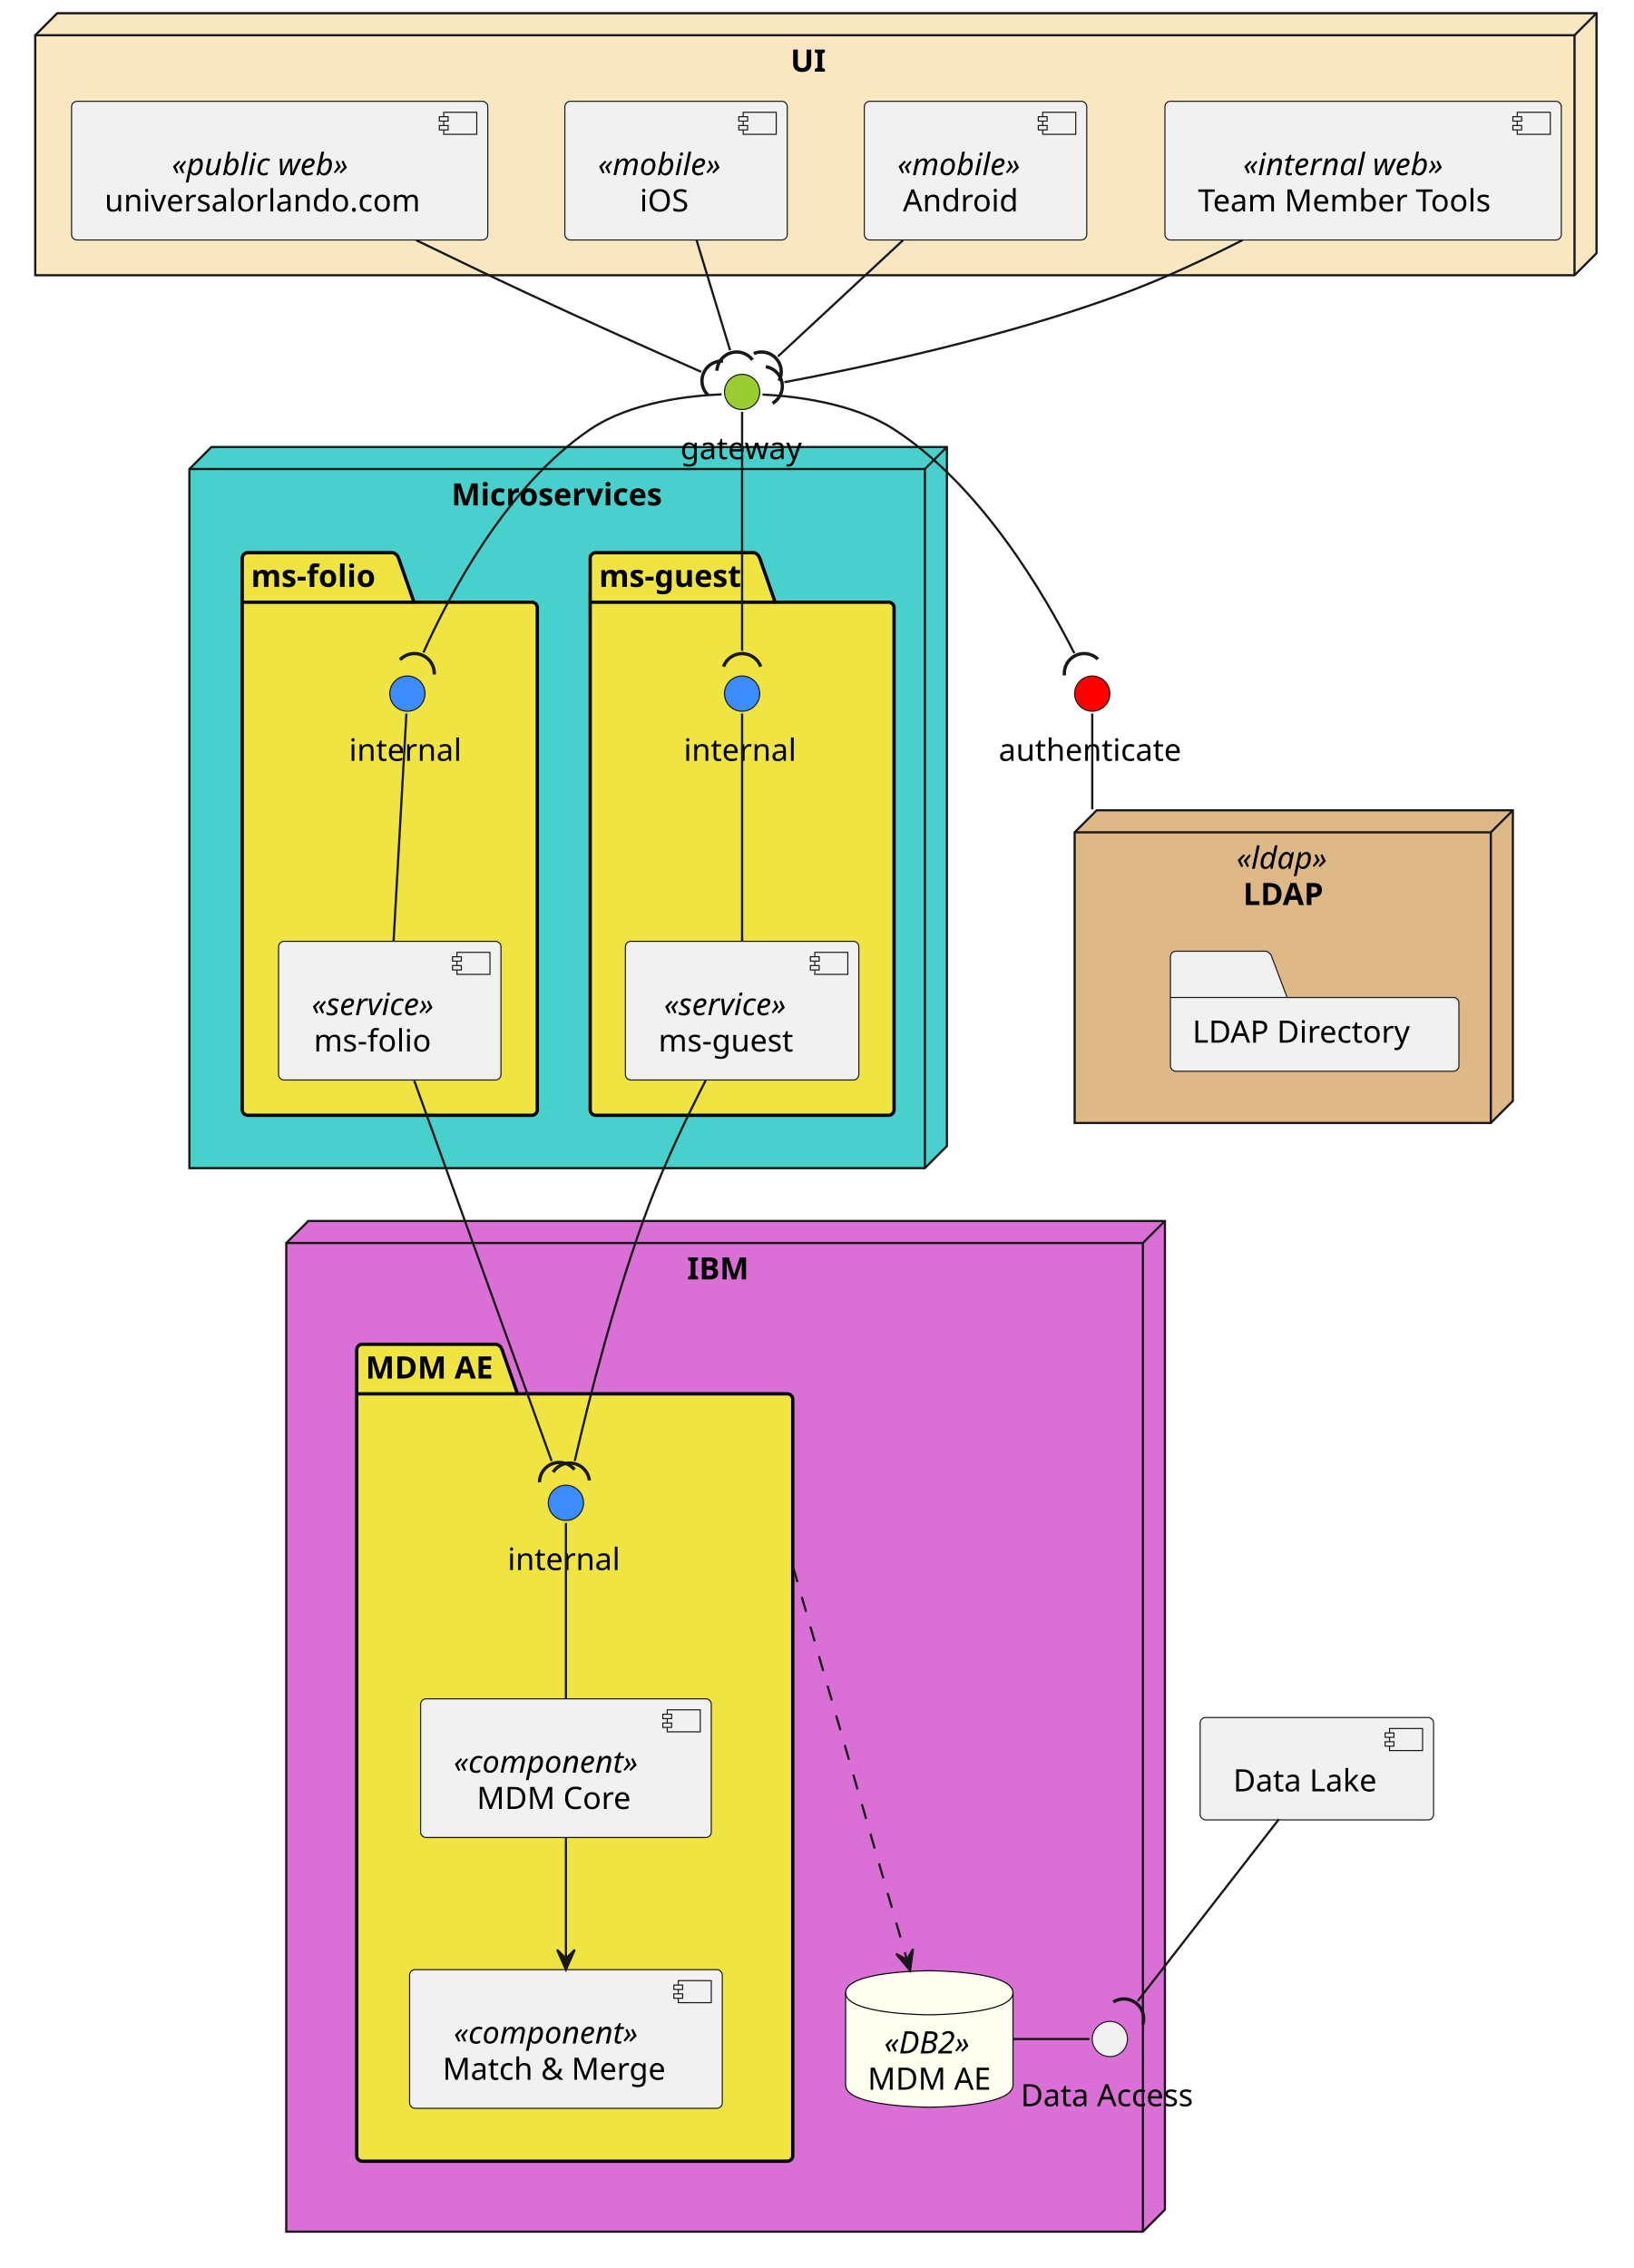
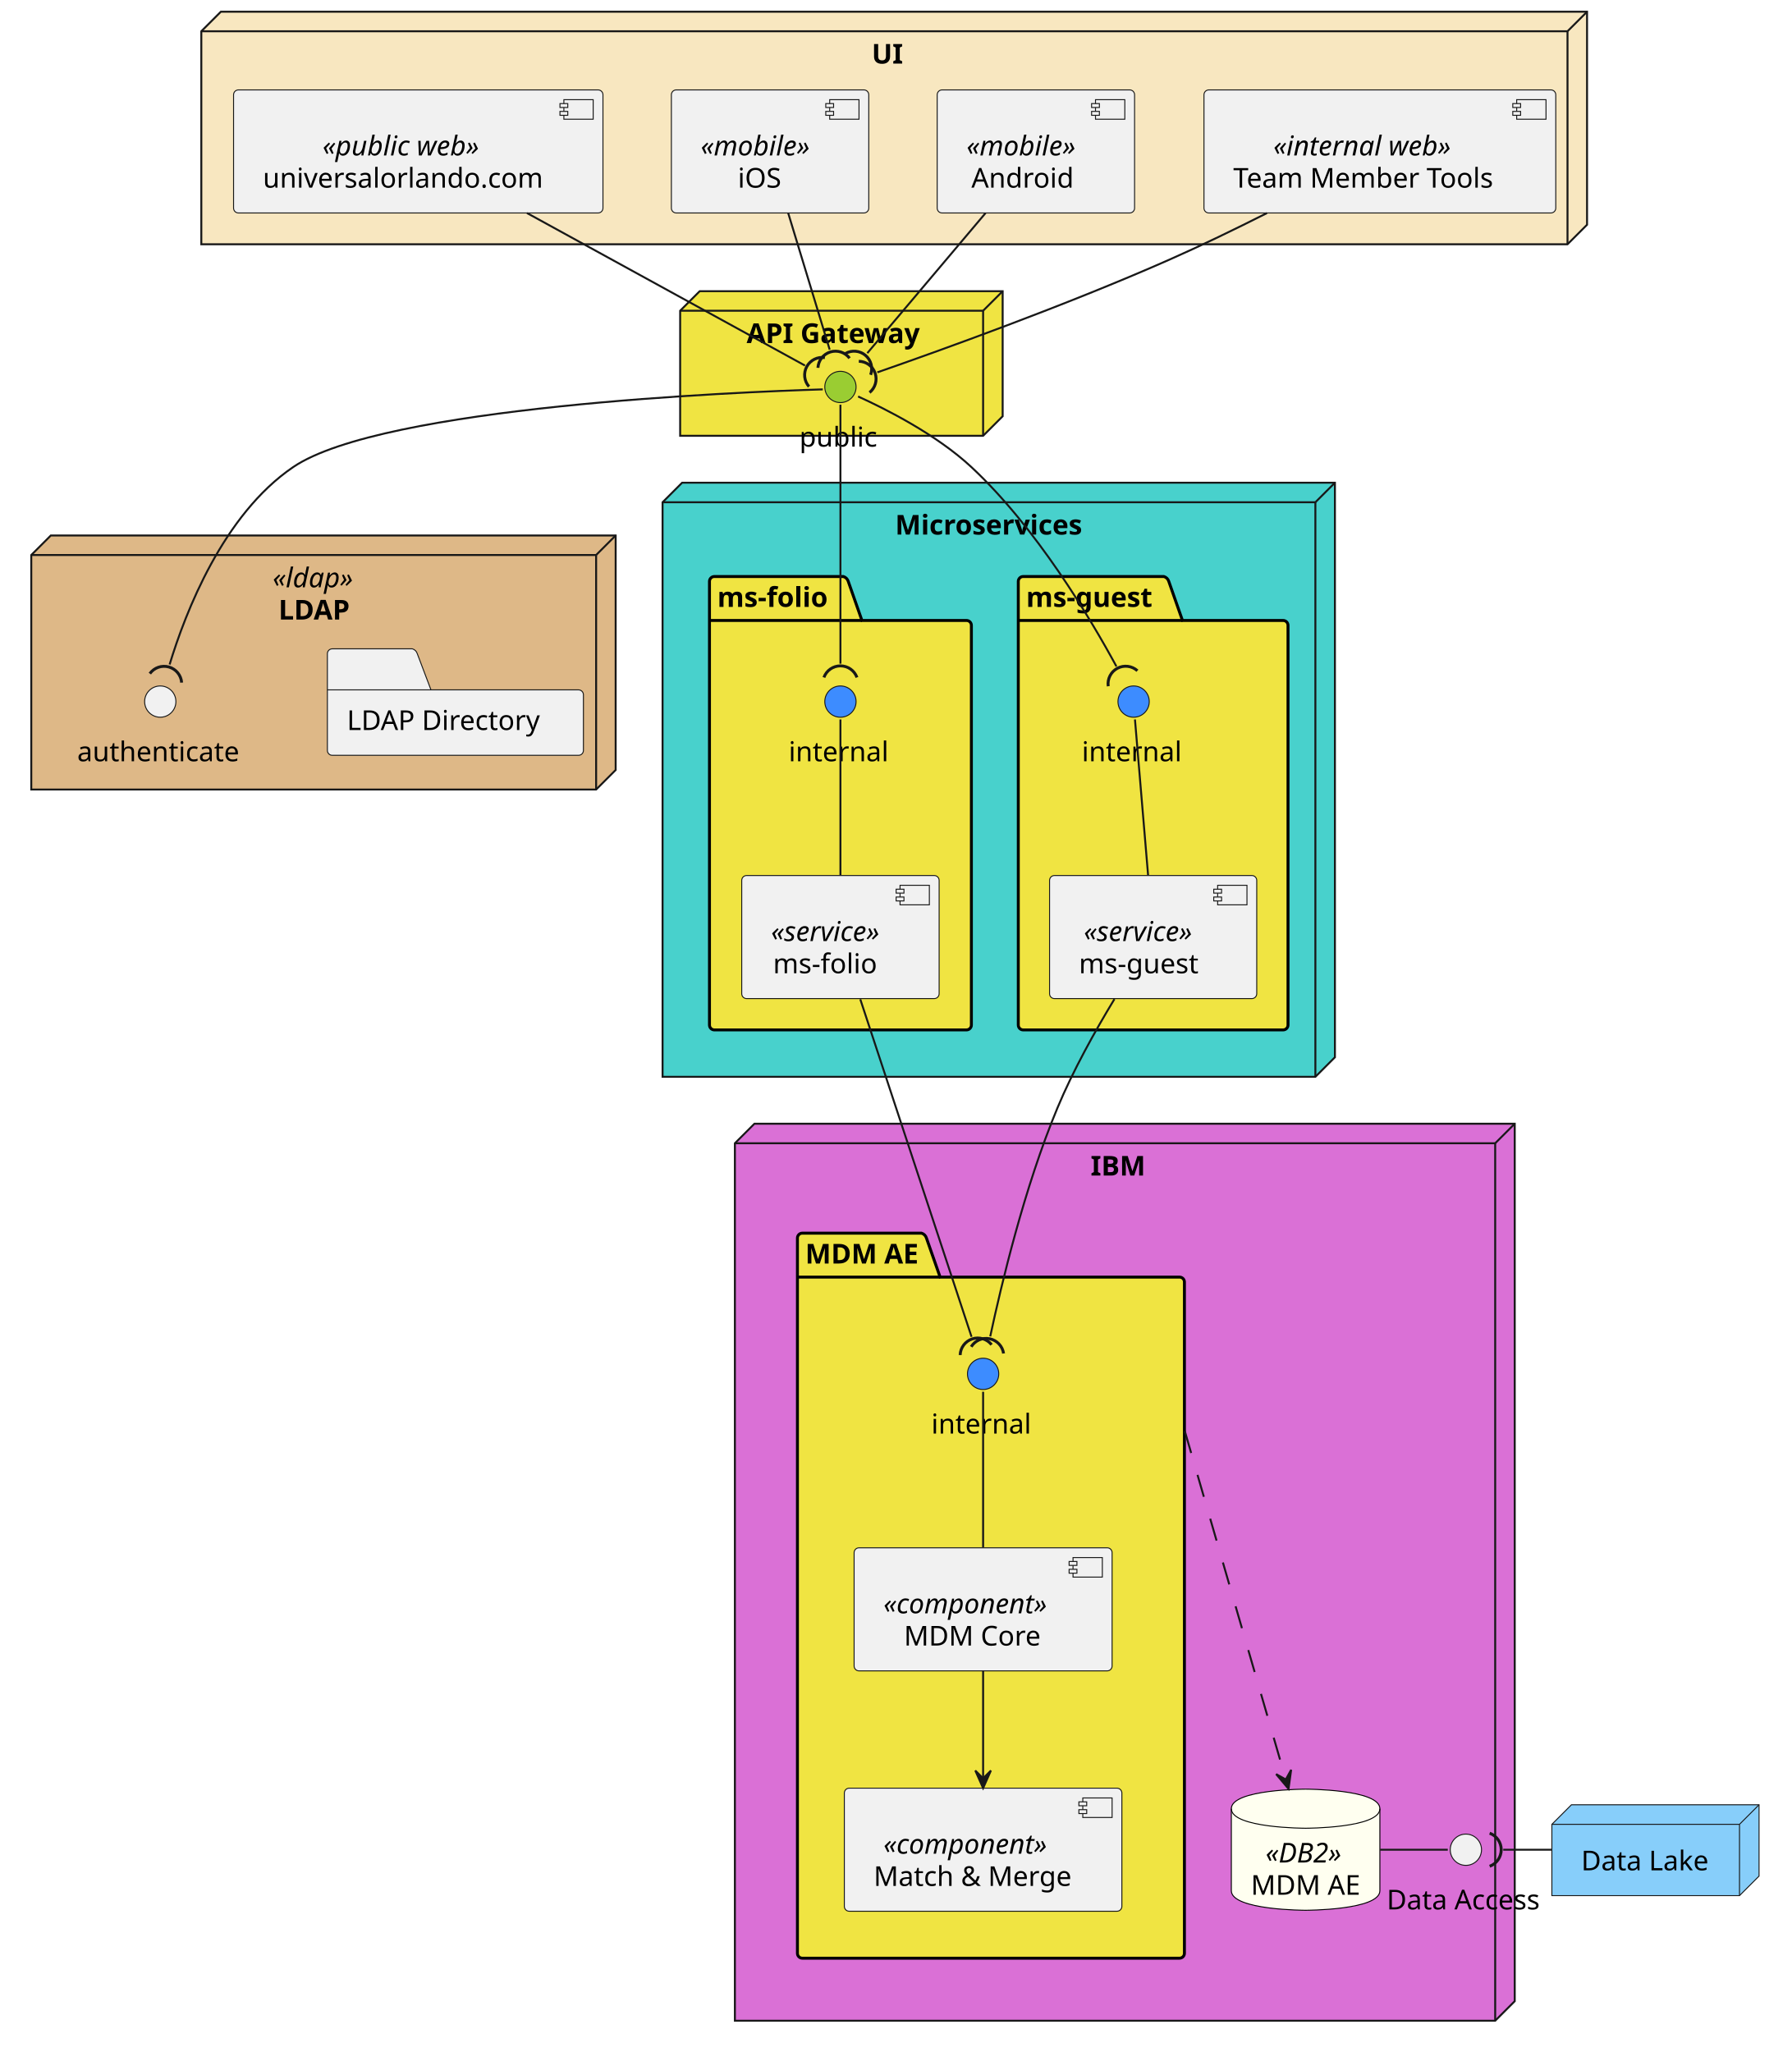
- <svg xmlns="http://www.w3.org/2000/svg" contentStyleType="text/css" height="1030px" preserveAspectRatio="none" style="width:742px;height:1030px;background:#FFFFFF;" version="1.1" viewBox="0 0 742 1030" width="742px" zoomAndPan="magnify">
+ <svg xmlns="http://www.w3.org/2000/svg" contentStyleType="text/css" height="630.6px" preserveAspectRatio="none" style="width:550px;height:630px;background:#FFFFFF;" version="1.1" viewBox="0 0 550 630" width="550.2px" zoomAndPan="magnify">
  <defs />
  <g>
+     <g id="cluster_gateway">
+       <polygon fill="#F0E442" points="208.8,95.4,214.8,89.4,307.8,89.4,307.8,127.8,301.8,133.8,208.8,133.8,208.8,95.4" style="stroke:#181818;stroke-width:0.6;" />
+       <line style="stroke:#181818;stroke-width:0.6;" x1="301.8" x2="307.8" y1="95.4" y2="89.4" />
+       <line style="stroke:#181818;stroke-width:0.6;" x1="208.8" x2="301.8" y1="95.4" y2="95.4" />
+       <line style="stroke:#181818;stroke-width:0.6;" x1="301.8" x2="301.8" y1="95.4" y2="133.8" />
+       <text fill="#000000" font-family="sans-serif" font-size="8.4" font-weight="bold" lengthAdjust="spacing" textLength="53.4" x="229.2" y="105.321">API Gateway</text>
+     </g>
    <g id="cluster_ldap">
-       <polygon fill="#DEB887" points="488,378,498,368,687,368,687,500,677,510,488,510,488,378" style="stroke:#181818;stroke-width:1.0;" />
-       <line style="stroke:#181818;stroke-width:1.0;" x1="677" x2="687" y1="378" y2="368" />
-       <line style="stroke:#181818;stroke-width:1.0;" x1="488" x2="677" y1="378" y2="378" />
-       <line style="stroke:#181818;stroke-width:1.0;" x1="677" x2="677" y1="378" y2="510" />
-       <text fill="#000000" font-family="sans-serif" font-size="14" font-style="italic" lengthAdjust="spacing" textLength="44" x="561.5" y="394.535">«ldap»</text>
-       <text fill="#000000" font-family="sans-serif" font-size="14" font-weight="bold" lengthAdjust="spacing" textLength="38" x="564.5" y="411.023">LDAP</text>
+       <polygon fill="#DEB887" points="9.6,170.4,15.6,164.4,189,164.4,189,236.4,183,242.4,9.6,242.4,9.6,170.4" style="stroke:#181818;stroke-width:0.6;" />
+       <line style="stroke:#181818;stroke-width:0.6;" x1="183" x2="189" y1="170.4" y2="164.4" />
+       <line style="stroke:#181818;stroke-width:0.6;" x1="9.6" x2="183" y1="170.4" y2="170.4" />
+       <line style="stroke:#181818;stroke-width:0.6;" x1="183" x2="183" y1="170.4" y2="242.4" />
+       <text fill="#000000" font-family="sans-serif" font-size="8.4" font-style="italic" lengthAdjust="spacing" textLength="26.4" x="83.7" y="180.321">«ldap»</text>
+       <text fill="#000000" font-family="sans-serif" font-size="8.4" font-weight="bold" lengthAdjust="spacing" textLength="22.8" x="85.5" y="190.214">LDAP</text>
    </g>
    <g id="cluster_UI">
-       <polygon fill="#F8E7C0" points="16,16,26,6,725,6,725,115,715,125,16,125,16,16" style="stroke:#181818;stroke-width:1.0;" />
-       <line style="stroke:#181818;stroke-width:1.0;" x1="715" x2="725" y1="16" y2="6" />
-       <line style="stroke:#181818;stroke-width:1.0;" x1="16" x2="715" y1="16" y2="16" />
-       <line style="stroke:#181818;stroke-width:1.0;" x1="715" x2="715" y1="16" y2="125" />
-       <text fill="#000000" font-family="sans-serif" font-size="14" font-weight="bold" lengthAdjust="spacing" textLength="15" x="359" y="32.535">UI</text>
+       <polygon fill="#F8E7C0" points="61.8,9.6,67.8,3.6,487.2,3.6,487.2,69,481.2,75,61.8,75,61.8,9.6" style="stroke:#181818;stroke-width:0.6;" />
+       <line style="stroke:#181818;stroke-width:0.6;" x1="481.2" x2="487.2" y1="9.6" y2="3.6" />
+       <line style="stroke:#181818;stroke-width:0.6;" x1="61.8" x2="481.2" y1="9.6" y2="9.6" />
+       <line style="stroke:#181818;stroke-width:0.6;" x1="481.2" x2="481.2" y1="9.6" y2="75" />
+       <text fill="#000000" font-family="sans-serif" font-size="8.4" font-weight="bold" lengthAdjust="spacing" textLength="9" x="267.6" y="19.521">UI</text>
    </g>
    <g id="cluster_Microservices">
-       <polygon fill="#48D1CC" points="86,213,96,203,430,203,430,520.5,420,530.5,86,530.5,86,213" style="stroke:#181818;stroke-width:1.0;" />
-       <line style="stroke:#181818;stroke-width:1.0;" x1="420" x2="430" y1="213" y2="203" />
-       <line style="stroke:#181818;stroke-width:1.0;" x1="86" x2="420" y1="213" y2="213" />
-       <line style="stroke:#181818;stroke-width:1.0;" x1="420" x2="420" y1="213" y2="530.5" />
-       <text fill="#000000" font-family="sans-serif" font-size="14" font-weight="bold" lengthAdjust="spacing" textLength="98" x="205" y="229.535">Microservices</text>
+       <polygon fill="#48D1CC" points="203.4,154.2,209.4,148.2,409.8,148.2,409.8,324.6,403.8,330.6,203.4,330.6,203.4,154.2" style="stroke:#181818;stroke-width:0.6;" />
+       <line style="stroke:#181818;stroke-width:0.6;" x1="403.8" x2="409.8" y1="154.2" y2="148.2" />
+       <line style="stroke:#181818;stroke-width:0.6;" x1="203.4" x2="403.8" y1="154.2" y2="154.2" />
+       <line style="stroke:#181818;stroke-width:0.6;" x1="403.8" x2="403.8" y1="154.2" y2="330.6" />
+       <text fill="#000000" font-family="sans-serif" font-size="8.4" font-weight="bold" lengthAdjust="spacing" textLength="58.8" x="274.8" y="164.121">Microservices</text>
    </g>
    <g id="cluster_guest_package">
-       <path d="M270.5,251 L342.5,251 A3.75,3.75 0 0 1 345,253.5 L352,273.488 L403.5,273.488 A2.5,2.5 0 0 1 406,275.988 L406,504 A2.5,2.5 0 0 1 403.5,506.5 L270.5,506.5 A2.5,2.5 0 0 1 268,504 L268,253.5 A2.5,2.5 0 0 1 270.5,251 " fill="#F0E442" style="stroke:#000000;stroke-width:1.5;" />
-       <line style="stroke:#000000;stroke-width:1.5;" x1="268" x2="352" y1="273.488" y2="273.488" />
-       <text fill="#000000" font-family="sans-serif" font-size="14" font-weight="bold" lengthAdjust="spacing" textLength="71" x="272" y="266.535">ms-guest</text>
+       <path d="M314.1,177 L357.3,177 A2.25,2.25 0 0 1 358.8,178.5 L363,190.493 L393.9,190.493 A1.5,1.5 0 0 1 395.4,191.993 L395.4,314.7 A1.5,1.5 0 0 1 393.9,316.2 L314.1,316.2 A1.5,1.5 0 0 1 312.6,314.7 L312.6,178.5 A1.5,1.5 0 0 1 314.1,177 " fill="#F0E442" style="stroke:#000000;stroke-width:0.9;" />
+       <line style="stroke:#000000;stroke-width:0.9;" x1="312.6" x2="363" y1="190.493" y2="190.493" />
+       <text fill="#000000" font-family="sans-serif" font-size="8.4" font-weight="bold" lengthAdjust="spacing" textLength="42.6" x="315" y="186.321">ms-guest</text>
    </g>
    <g id="cluster_folio_package">
-       <path d="M112.5,251 L178.5,251 A3.75,3.75 0 0 1 181,253.5 L188,273.488 L241.5,273.488 A2.5,2.5 0 0 1 244,275.988 L244,504 A2.5,2.5 0 0 1 241.5,506.5 L112.5,506.5 A2.5,2.5 0 0 1 110,504 L110,253.5 A2.5,2.5 0 0 1 112.5,251 " fill="#F0E442" style="stroke:#000000;stroke-width:1.5;" />
-       <line style="stroke:#000000;stroke-width:1.5;" x1="110" x2="188" y1="273.488" y2="273.488" />
-       <text fill="#000000" font-family="sans-serif" font-size="14" font-weight="bold" lengthAdjust="spacing" textLength="65" x="114" y="266.535">ms-folio</text>
+       <path d="M219.3,177 L258.9,177 A2.25,2.25 0 0 1 260.4,178.5 L264.6,190.493 L296.7,190.493 A1.5,1.5 0 0 1 298.2,191.993 L298.2,314.7 A1.5,1.5 0 0 1 296.7,316.2 L219.3,316.2 A1.5,1.5 0 0 1 217.8,314.7 L217.8,178.5 A1.5,1.5 0 0 1 219.3,177 " fill="#F0E442" style="stroke:#000000;stroke-width:0.9;" />
+       <line style="stroke:#000000;stroke-width:0.9;" x1="217.8" x2="264.6" y1="190.493" y2="190.493" />
+       <text fill="#000000" font-family="sans-serif" font-size="8.4" font-weight="bold" lengthAdjust="spacing" textLength="39" x="220.2" y="186.321">ms-folio</text>
    </g>
    <g id="cluster_IBM">
-       <polygon fill="#DA70D6" points="130,564.5,140,554.5,529,554.5,529,1003.5,519,1013.5,130,1013.5,130,564.5" style="stroke:#181818;stroke-width:1.0;" />
-       <line style="stroke:#181818;stroke-width:1.0;" x1="519" x2="529" y1="564.5" y2="554.5" />
-       <line style="stroke:#181818;stroke-width:1.0;" x1="130" x2="519" y1="564.5" y2="564.5" />
-       <line style="stroke:#181818;stroke-width:1.0;" x1="519" x2="519" y1="564.5" y2="1013.5" />
-       <text fill="#000000" font-family="sans-serif" font-size="14" font-weight="bold" lengthAdjust="spacing" textLength="27" x="312" y="581.035">IBM</text>
+       <polygon fill="#DA70D6" points="225.6,351,231.6,345,465,345,465,614.4,459,620.4,225.6,620.4,225.6,351" style="stroke:#181818;stroke-width:0.6;" />
+       <line style="stroke:#181818;stroke-width:0.6;" x1="459" x2="465" y1="351" y2="345" />
+       <line style="stroke:#181818;stroke-width:0.6;" x1="225.6" x2="459" y1="351" y2="351" />
+       <line style="stroke:#181818;stroke-width:0.6;" x1="459" x2="459" y1="351" y2="620.4" />
+       <text fill="#000000" font-family="sans-serif" font-size="8.4" font-weight="bold" lengthAdjust="spacing" textLength="16.2" x="334.8" y="360.921">IBM</text>
    </g>
    <g id="cluster_mdm_package">
-       <path d="M164.5,610.5 L225.5,610.5 A3.75,3.75 0 0 1 228,613 L235,632.988 L357.5,632.988 A2.5,2.5 0 0 1 360,635.488 L360,979 A2.5,2.5 0 0 1 357.5,981.5 L164.5,981.5 A2.5,2.5 0 0 1 162,979 L162,613 A2.5,2.5 0 0 1 164.5,610.5 " fill="#F0E442" style="stroke:#000000;stroke-width:1.5;" />
-       <line style="stroke:#000000;stroke-width:1.5;" x1="162" x2="235" y1="632.988" y2="632.988" />
-       <text fill="#000000" font-family="sans-serif" font-size="14" font-weight="bold" lengthAdjust="spacing" textLength="60" x="166" y="626.035">MDM AE</text>
+       <path d="M246.3,378.6 L282.9,378.6 A2.25,2.25 0 0 1 284.4,380.1 L288.6,392.093 L362.1,392.093 A1.5,1.5 0 0 1 363.6,393.593 L363.6,599.7 A1.5,1.5 0 0 1 362.1,601.2 L246.3,601.2 A1.5,1.5 0 0 1 244.8,599.7 L244.8,380.1 A1.5,1.5 0 0 1 246.3,378.6 " fill="#F0E442" style="stroke:#000000;stroke-width:0.9;" />
+       <line style="stroke:#000000;stroke-width:0.9;" x1="244.8" x2="288.6" y1="392.093" y2="392.093" />
+       <text fill="#000000" font-family="sans-serif" font-size="8.4" font-weight="bold" lengthAdjust="spacing" textLength="36" x="247.2" y="387.921">MDM AE</text>
+     </g>
+     <g id="elem_public">
+       <ellipse cx="258" cy="118.8" fill="#9ACD32" rx="4.8" ry="4.8" style="stroke:#181818;stroke-width:0.3;" />
+       <text fill="#000000" font-family="sans-serif" font-size="8.4" lengthAdjust="spacing" textLength="25.2" x="245.4" y="137.121">public</text>
    </g>
    <g id="elem_ldap_dir">
-       <path d="M534,432 L575,432 A3.75,3.75 0 0 1 577.5,434.5 L584.5,453 L660,453 A2.5,2.5 0 0 1 662.5,455.5 L662.5,483.988 A2.5,2.5 0 0 1 660,486.488 L534,486.488 A2.5,2.5 0 0 1 531.5,483.988 L531.5,434.5 A2.5,2.5 0 0 1 534,432 " fill="#F1F1F1" style="stroke:#181818;stroke-width:0.5;" />
-       <line style="stroke:#181818;stroke-width:0.5;" x1="531.5" x2="584.5" y1="453" y2="453" />
-       <text fill="#000000" font-family="sans-serif" font-size="14" lengthAdjust="spacing" textLength="101" x="541.5" y="473.535">LDAP Directory</text>
+       <path d="M102,199.2 L126.6,199.2 A2.25,2.25 0 0 1 128.1,200.7 L132.3,211.8 L177.6,211.8 A1.5,1.5 0 0 1 179.1,213.3 L179.1,230.393 A1.5,1.5 0 0 1 177.6,231.893 L102,231.893 A1.5,1.5 0 0 1 100.5,230.393 L100.5,200.7 A1.5,1.5 0 0 1 102,199.2 " fill="#F1F1F1" style="stroke:#181818;stroke-width:0.3;" />
+       <line style="stroke:#181818;stroke-width:0.3;" x1="100.5" x2="132.3" y1="211.8" y2="211.8" />
+       <text fill="#000000" font-family="sans-serif" font-size="8.4" lengthAdjust="spacing" textLength="60.6" x="106.5" y="224.121">LDAP Directory</text>
+     </g>
+     <g id="elem_authenticate">
+       <ellipse cx="49.2" cy="215.4" fill="#F1F1F1" rx="4.8" ry="4.8" style="stroke:#181818;stroke-width:0.3;" />
+       <text fill="#000000" font-family="sans-serif" font-size="8.4" lengthAdjust="spacing" textLength="51" x="23.7" y="233.721">authenticate</text>
    </g>
    <g id="elem_android">
-       <rect fill="#F1F1F1" height="62.977" rx="2.5" ry="2.5" style="stroke:#181818;stroke-width:0.5;" width="101" x="392.5" y="46" />
-       <rect fill="#F1F1F1" height="10" style="stroke:#181818;stroke-width:0.5;" width="15" x="473.5" y="51" />
-       <rect fill="#F1F1F1" height="2" style="stroke:#181818;stroke-width:0.5;" width="4" x="471.5" y="53" />
-       <rect fill="#F1F1F1" height="2" style="stroke:#181818;stroke-width:0.5;" width="4" x="471.5" y="57" />
-       <text fill="#000000" font-family="sans-serif" font-size="14" font-style="italic" lengthAdjust="spacing" textLength="61" x="407.5" y="79.535">«mobile»</text>
-       <text fill="#000000" font-family="sans-serif" font-size="14" lengthAdjust="spacing" textLength="56" x="410" y="96.023">Android</text>
+       <rect fill="#F1F1F1" height="37.786" rx="1.5" ry="1.5" style="stroke:#181818;stroke-width:0.3;" width="60.6" x="287.7" y="27.6" />
+       <rect fill="#F1F1F1" height="6" style="stroke:#181818;stroke-width:0.3;" width="9" x="336.3" y="30.6" />
+       <rect fill="#F1F1F1" height="1.2" style="stroke:#181818;stroke-width:0.3;" width="2.4" x="335.1" y="31.8" />
+       <rect fill="#F1F1F1" height="1.2" style="stroke:#181818;stroke-width:0.3;" width="2.4" x="335.1" y="34.2" />
+       <text fill="#000000" font-family="sans-serif" font-size="8.4" font-style="italic" lengthAdjust="spacing" textLength="36.6" x="296.7" y="47.721">«mobile»</text>
+       <text fill="#000000" font-family="sans-serif" font-size="8.4" lengthAdjust="spacing" textLength="33.6" x="298.2" y="57.614">Android</text>
    </g>
    <g id="elem_ios">
-       <rect fill="#F1F1F1" height="62.977" rx="2.5" ry="2.5" style="stroke:#181818;stroke-width:0.5;" width="101" x="256.5" y="46" />
-       <rect fill="#F1F1F1" height="10" style="stroke:#181818;stroke-width:0.5;" width="15" x="337.5" y="51" />
-       <rect fill="#F1F1F1" height="2" style="stroke:#181818;stroke-width:0.5;" width="4" x="335.5" y="53" />
-       <rect fill="#F1F1F1" height="2" style="stroke:#181818;stroke-width:0.5;" width="4" x="335.5" y="57" />
-       <text fill="#000000" font-family="sans-serif" font-size="14" font-style="italic" lengthAdjust="spacing" textLength="61" x="271.5" y="79.535">«mobile»</text>
-       <text fill="#000000" font-family="sans-serif" font-size="14" lengthAdjust="spacing" textLength="23" x="290.5" y="96.023">iOS</text>
+       <rect fill="#F1F1F1" height="37.786" rx="1.5" ry="1.5" style="stroke:#181818;stroke-width:0.3;" width="60.6" x="206.1" y="27.6" />
+       <rect fill="#F1F1F1" height="6" style="stroke:#181818;stroke-width:0.3;" width="9" x="254.7" y="30.6" />
+       <rect fill="#F1F1F1" height="1.2" style="stroke:#181818;stroke-width:0.3;" width="2.4" x="253.5" y="31.8" />
+       <rect fill="#F1F1F1" height="1.2" style="stroke:#181818;stroke-width:0.3;" width="2.4" x="253.5" y="34.2" />
+       <text fill="#000000" font-family="sans-serif" font-size="8.4" font-style="italic" lengthAdjust="spacing" textLength="36.6" x="215.1" y="47.721">«mobile»</text>
+       <text fill="#000000" font-family="sans-serif" font-size="8.4" lengthAdjust="spacing" textLength="13.8" x="226.5" y="57.614">iOS</text>
    </g>
    <g id="elem_web">
-       <rect fill="#F1F1F1" height="62.977" rx="2.5" ry="2.5" style="stroke:#181818;stroke-width:0.5;" width="189" x="32.5" y="46" />
-       <rect fill="#F1F1F1" height="10" style="stroke:#181818;stroke-width:0.5;" width="15" x="201.5" y="51" />
-       <rect fill="#F1F1F1" height="2" style="stroke:#181818;stroke-width:0.5;" width="4" x="199.5" y="53" />
-       <rect fill="#F1F1F1" height="2" style="stroke:#181818;stroke-width:0.5;" width="4" x="199.5" y="57" />
-       <text fill="#000000" font-family="sans-serif" font-size="14" font-style="italic" lengthAdjust="spacing" textLength="88" x="78" y="79.535">«public web»</text>
-       <text fill="#000000" font-family="sans-serif" font-size="14" lengthAdjust="spacing" textLength="149" x="47.5" y="96.023">universalorlando.com</text>
+       <rect fill="#F1F1F1" height="37.786" rx="1.5" ry="1.5" style="stroke:#181818;stroke-width:0.3;" width="113.4" x="71.7" y="27.6" />
+       <rect fill="#F1F1F1" height="6" style="stroke:#181818;stroke-width:0.3;" width="9" x="173.1" y="30.6" />
+       <rect fill="#F1F1F1" height="1.2" style="stroke:#181818;stroke-width:0.3;" width="2.4" x="171.9" y="31.8" />
+       <rect fill="#F1F1F1" height="1.2" style="stroke:#181818;stroke-width:0.3;" width="2.4" x="171.9" y="34.2" />
+       <text fill="#000000" font-family="sans-serif" font-size="8.4" font-style="italic" lengthAdjust="spacing" textLength="52.8" x="99" y="47.721">«public web»</text>
+       <text fill="#000000" font-family="sans-serif" font-size="8.4" lengthAdjust="spacing" textLength="89.4" x="80.7" y="57.614">universalorlando.com</text>
    </g>
    <g id="elem_teammember">
-       <rect fill="#F1F1F1" height="62.977" rx="2.5" ry="2.5" style="stroke:#181818;stroke-width:0.5;" width="180" x="529" y="46" />
-       <rect fill="#F1F1F1" height="10" style="stroke:#181818;stroke-width:0.5;" width="15" x="689" y="51" />
-       <rect fill="#F1F1F1" height="2" style="stroke:#181818;stroke-width:0.5;" width="4" x="687" y="53" />
-       <rect fill="#F1F1F1" height="2" style="stroke:#181818;stroke-width:0.5;" width="4" x="687" y="57" />
-       <text fill="#000000" font-family="sans-serif" font-size="14" font-style="italic" lengthAdjust="spacing" textLength="99" x="564.5" y="79.535">«internal web»</text>
-       <text fill="#000000" font-family="sans-serif" font-size="14" lengthAdjust="spacing" textLength="140" x="544" y="96.023">Team Member Tools</text>
+       <rect fill="#F1F1F1" height="37.786" rx="1.5" ry="1.5" style="stroke:#181818;stroke-width:0.3;" width="108" x="369.6" y="27.6" />
+       <rect fill="#F1F1F1" height="6" style="stroke:#181818;stroke-width:0.3;" width="9" x="465.6" y="30.6" />
+       <rect fill="#F1F1F1" height="1.2" style="stroke:#181818;stroke-width:0.3;" width="2.4" x="464.4" y="31.8" />
+       <rect fill="#F1F1F1" height="1.2" style="stroke:#181818;stroke-width:0.3;" width="2.4" x="464.4" y="34.2" />
+       <text fill="#000000" font-family="sans-serif" font-size="8.4" font-style="italic" lengthAdjust="spacing" textLength="59.4" x="390.9" y="47.721">«internal web»</text>
+       <text fill="#000000" font-family="sans-serif" font-size="8.4" lengthAdjust="spacing" textLength="84" x="378.6" y="57.614">Team Member Tools</text>
    </g>
    <g id="elem_guest_internal">
-       <ellipse cx="337" cy="315" fill="#3D8CFF" rx="8" ry="8" style="stroke:#181818;stroke-width:0.5;" />
-       <text fill="#000000" font-family="sans-serif" font-size="14" lengthAdjust="spacing" textLength="53" x="310.5" y="345.535">internal</text>
+       <ellipse cx="348" cy="215.4" fill="#3D8CFF" rx="4.8" ry="4.8" style="stroke:#181818;stroke-width:0.3;" />
+       <text fill="#000000" font-family="sans-serif" font-size="8.4" lengthAdjust="spacing" textLength="31.8" x="332.1" y="233.721">internal</text>
    </g>
    <g id="elem_ms_guest">
-       <rect fill="#F1F1F1" height="62.977" rx="2.5" ry="2.5" style="stroke:#181818;stroke-width:0.5;" width="106" x="284" y="427.5" />
-       <rect fill="#F1F1F1" height="10" style="stroke:#181818;stroke-width:0.5;" width="15" x="370" y="432.5" />
-       <rect fill="#F1F1F1" height="2" style="stroke:#181818;stroke-width:0.5;" width="4" x="368" y="434.5" />
-       <rect fill="#F1F1F1" height="2" style="stroke:#181818;stroke-width:0.5;" width="4" x="368" y="438.5" />
-       <text fill="#000000" font-family="sans-serif" font-size="14" font-style="italic" lengthAdjust="spacing" textLength="61" x="301.5" y="461.035">«service»</text>
-       <text fill="#000000" font-family="sans-serif" font-size="14" lengthAdjust="spacing" textLength="66" x="299" y="477.523">ms-guest</text>
+       <rect fill="#F1F1F1" height="37.786" rx="1.5" ry="1.5" style="stroke:#181818;stroke-width:0.3;" width="63.6" x="322.2" y="268.8" />
+       <rect fill="#F1F1F1" height="6" style="stroke:#181818;stroke-width:0.3;" width="9" x="373.8" y="271.8" />
+       <rect fill="#F1F1F1" height="1.2" style="stroke:#181818;stroke-width:0.3;" width="2.4" x="372.6" y="273" />
+       <rect fill="#F1F1F1" height="1.2" style="stroke:#181818;stroke-width:0.3;" width="2.4" x="372.6" y="275.4" />
+       <text fill="#000000" font-family="sans-serif" font-size="8.4" font-style="italic" lengthAdjust="spacing" textLength="36.6" x="332.7" y="288.921">«service»</text>
+       <text fill="#000000" font-family="sans-serif" font-size="8.4" lengthAdjust="spacing" textLength="39.6" x="331.2" y="298.814">ms-guest</text>
    </g>
    <g id="elem_folio_internal">
-       <ellipse cx="185" cy="315" fill="#3D8CFF" rx="8" ry="8" style="stroke:#181818;stroke-width:0.5;" />
-       <text fill="#000000" font-family="sans-serif" font-size="14" lengthAdjust="spacing" textLength="53" x="158.5" y="345.535">internal</text>
+       <ellipse cx="258" cy="215.4" fill="#3D8CFF" rx="4.8" ry="4.8" style="stroke:#181818;stroke-width:0.3;" />
+       <text fill="#000000" font-family="sans-serif" font-size="8.4" lengthAdjust="spacing" textLength="31.8" x="242.1" y="233.721">internal</text>
    </g>
    <g id="elem_ms_folio">
-       <rect fill="#F1F1F1" height="62.977" rx="2.5" ry="2.5" style="stroke:#181818;stroke-width:0.5;" width="101" x="126.5" y="427.5" />
-       <rect fill="#F1F1F1" height="10" style="stroke:#181818;stroke-width:0.5;" width="15" x="207.5" y="432.5" />
-       <rect fill="#F1F1F1" height="2" style="stroke:#181818;stroke-width:0.5;" width="4" x="205.5" y="434.5" />
-       <rect fill="#F1F1F1" height="2" style="stroke:#181818;stroke-width:0.5;" width="4" x="205.5" y="438.5" />
-       <text fill="#000000" font-family="sans-serif" font-size="14" font-style="italic" lengthAdjust="spacing" textLength="61" x="141.5" y="461.035">«service»</text>
-       <text fill="#000000" font-family="sans-serif" font-size="14" lengthAdjust="spacing" textLength="59" x="142.5" y="477.523">ms-folio</text>
+       <rect fill="#F1F1F1" height="37.786" rx="1.5" ry="1.5" style="stroke:#181818;stroke-width:0.3;" width="60.6" x="227.7" y="268.8" />
+       <rect fill="#F1F1F1" height="6" style="stroke:#181818;stroke-width:0.3;" width="9" x="276.3" y="271.8" />
+       <rect fill="#F1F1F1" height="1.2" style="stroke:#181818;stroke-width:0.3;" width="2.4" x="275.1" y="273" />
+       <rect fill="#F1F1F1" height="1.2" style="stroke:#181818;stroke-width:0.3;" width="2.4" x="275.1" y="275.4" />
+       <text fill="#000000" font-family="sans-serif" font-size="8.4" font-style="italic" lengthAdjust="spacing" textLength="36.6" x="236.7" y="288.921">«service»</text>
+       <text fill="#000000" font-family="sans-serif" font-size="8.4" lengthAdjust="spacing" textLength="35.4" x="237.3" y="298.814">ms-folio</text>
    </g>
    <g id="elem_db2">
-       <path d="M384,905 C384,895 422,895 422,895 C422,895 460,895 460,905 L460,946.977 C460,956.977 422,956.977 422,956.977 C422,956.977 384,956.977 384,946.977 L384,905 " fill="#FFFFF0" style="stroke:#000000;stroke-width:0.5;" />
-       <path d="M384,905 C384,915 422,915 422,915 C422,915 460,915 460,905 " fill="none" style="stroke:#000000;stroke-width:0.5;" />
-       <text fill="#000000" font-family="sans-serif" font-size="14" font-style="italic" lengthAdjust="spacing" textLength="41" x="401.5" y="932.535">«DB2»</text>
-       <text fill="#000000" font-family="sans-serif" font-size="14" lengthAdjust="spacing" textLength="56" x="394" y="949.023">MDM AE</text>
+       <path d="M378,555.3 C378,549.3 400.8,549.3 400.8,549.3 C400.8,549.3 423.6,549.3 423.6,555.3 L423.6,580.486 C423.6,586.486 400.8,586.486 400.8,586.486 C400.8,586.486 378,586.486 378,580.486 L378,555.3 " fill="#FFFFF0" style="stroke:#000000;stroke-width:0.3;" />
+       <path d="M378,555.3 C378,561.3 400.8,561.3 400.8,561.3 C400.8,561.3 423.6,561.3 423.6,555.3 " fill="none" style="stroke:#000000;stroke-width:0.3;" />
+       <text fill="#000000" font-family="sans-serif" font-size="8.4" font-style="italic" lengthAdjust="spacing" textLength="24.6" x="388.5" y="571.821">«DB2»</text>
+       <text fill="#000000" font-family="sans-serif" font-size="8.4" lengthAdjust="spacing" textLength="33.6" x="384" y="581.714">MDM AE</text>
    </g>
    <g id="elem_data_access">
-       <ellipse cx="504" cy="926" fill="#F1F1F1" rx="8" ry="8" style="stroke:#181818;stroke-width:0.5;" />
-       <text fill="#000000" font-family="sans-serif" font-size="14" lengthAdjust="spacing" textLength="81" x="463.5" y="956.535">Data Access</text>
+       <ellipse cx="450" cy="567.9" fill="#F1F1F1" rx="4.8" ry="4.8" style="stroke:#181818;stroke-width:0.3;" />
+       <text fill="#000000" font-family="sans-serif" font-size="8.4" lengthAdjust="spacing" textLength="48.6" x="425.7" y="586.221">Data Access</text>
    </g>
    <g id="elem_mdm_internal">
-       <ellipse cx="257" cy="682.5" fill="#3D8CFF" rx="8" ry="8" style="stroke:#181818;stroke-width:0.5;" />
-       <text fill="#000000" font-family="sans-serif" font-size="14" lengthAdjust="spacing" textLength="53" x="230.5" y="713.035">internal</text>
+       <ellipse cx="301.8" cy="421.8" fill="#3D8CFF" rx="4.8" ry="4.8" style="stroke:#181818;stroke-width:0.3;" />
+       <text fill="#000000" font-family="sans-serif" font-size="8.4" lengthAdjust="spacing" textLength="31.8" x="285.9" y="440.121">internal</text>
    </g>
    <g id="elem_mdm">
-       <rect fill="#F1F1F1" height="62.977" rx="2.5" ry="2.5" style="stroke:#181818;stroke-width:0.5;" width="132" x="191" y="771.5" />
-       <rect fill="#F1F1F1" height="10" style="stroke:#181818;stroke-width:0.5;" width="15" x="303" y="776.5" />
-       <rect fill="#F1F1F1" height="2" style="stroke:#181818;stroke-width:0.5;" width="4" x="301" y="778.5" />
-       <rect fill="#F1F1F1" height="2" style="stroke:#181818;stroke-width:0.5;" width="4" x="301" y="782.5" />
-       <text fill="#000000" font-family="sans-serif" font-size="14" font-style="italic" lengthAdjust="spacing" textLength="92" x="206" y="805.035">«component»</text>
-       <text fill="#000000" font-family="sans-serif" font-size="14" lengthAdjust="spacing" textLength="71" x="216.5" y="821.523">MDM Core</text>
+       <rect fill="#F1F1F1" height="37.786" rx="1.5" ry="1.5" style="stroke:#181818;stroke-width:0.3;" width="79.2" x="262.2" y="475.2" />
+       <rect fill="#F1F1F1" height="6" style="stroke:#181818;stroke-width:0.3;" width="9" x="329.4" y="478.2" />
+       <rect fill="#F1F1F1" height="1.2" style="stroke:#181818;stroke-width:0.3;" width="2.4" x="328.2" y="479.4" />
+       <rect fill="#F1F1F1" height="1.2" style="stroke:#181818;stroke-width:0.3;" width="2.4" x="328.2" y="481.8" />
+       <text fill="#000000" font-family="sans-serif" font-size="8.4" font-style="italic" lengthAdjust="spacing" textLength="55.2" x="271.2" y="495.321">«component»</text>
+       <text fill="#000000" font-family="sans-serif" font-size="8.4" lengthAdjust="spacing" textLength="42.6" x="277.5" y="505.214">MDM Core</text>
    </g>
    <g id="elem_match_merge">
-       <rect fill="#F1F1F1" height="62.977" rx="2.5" ry="2.5" style="stroke:#181818;stroke-width:0.5;" width="142" x="186" y="894.5" />
-       <rect fill="#F1F1F1" height="10" style="stroke:#181818;stroke-width:0.5;" width="15" x="308" y="899.5" />
-       <rect fill="#F1F1F1" height="2" style="stroke:#181818;stroke-width:0.5;" width="4" x="306" y="901.5" />
-       <rect fill="#F1F1F1" height="2" style="stroke:#181818;stroke-width:0.5;" width="4" x="306" y="905.5" />
-       <text fill="#000000" font-family="sans-serif" font-size="14" font-style="italic" lengthAdjust="spacing" textLength="92" x="206" y="928.035">«component»</text>
-       <text fill="#000000" font-family="sans-serif" font-size="14" lengthAdjust="spacing" textLength="102" x="201" y="944.523">Match &amp; Merge</text>
-     </g>
-     <g id="elem_gateway">
-       <ellipse cx="337" cy="178" fill="#9ACD32" rx="8" ry="8" style="stroke:#181818;stroke-width:0.5;" />
-       <text fill="#000000" font-family="sans-serif" font-size="14" lengthAdjust="spacing" textLength="56" x="309" y="208.535">gateway</text>
-     </g>
-     <g id="elem_authenticate">
-       <ellipse cx="496" cy="315" fill="#FF0000" rx="8" ry="8" style="stroke:#181818;stroke-width:0.5;" />
-       <text fill="#000000" font-family="sans-serif" font-size="14" lengthAdjust="spacing" textLength="85" x="453.5" y="345.535">authenticate</text>
+       <rect fill="#F1F1F1" height="37.786" rx="1.5" ry="1.5" style="stroke:#181818;stroke-width:0.3;" width="85.2" x="259.2" y="549" />
+       <rect fill="#F1F1F1" height="6" style="stroke:#181818;stroke-width:0.3;" width="9" x="332.4" y="552" />
+       <rect fill="#F1F1F1" height="1.2" style="stroke:#181818;stroke-width:0.3;" width="2.4" x="331.2" y="553.2" />
+       <rect fill="#F1F1F1" height="1.2" style="stroke:#181818;stroke-width:0.3;" width="2.4" x="331.2" y="555.6" />
+       <text fill="#000000" font-family="sans-serif" font-size="8.4" font-style="italic" lengthAdjust="spacing" textLength="55.2" x="271.2" y="569.121">«component»</text>
+       <text fill="#000000" font-family="sans-serif" font-size="8.4" lengthAdjust="spacing" textLength="61.2" x="268.2" y="579.014">Match &amp; Merge</text>
    </g>
    <g id="elem_data_lake">
-       <rect fill="#F1F1F1" height="46.488" rx="2.5" ry="2.5" style="stroke:#181818;stroke-width:0.5;" width="106" x="545" y="780" />
-       <rect fill="#F1F1F1" height="10" style="stroke:#181818;stroke-width:0.5;" width="15" x="631" y="785" />
-       <rect fill="#F1F1F1" height="2" style="stroke:#181818;stroke-width:0.5;" width="4" x="629" y="787" />
-       <rect fill="#F1F1F1" height="2" style="stroke:#181818;stroke-width:0.5;" width="4" x="629" y="791" />
-       <text fill="#000000" font-family="sans-serif" font-size="14" lengthAdjust="spacing" textLength="66" x="560" y="813.535">Data Lake</text>
+       <polygon fill="#87CEFA" points="476.4,560.1,482.4,554.1,540,554.1,540,575.993,534,581.993,476.4,581.993,476.4,560.1" style="stroke:#181818;stroke-width:0.3;" />
+       <line style="stroke:#181818;stroke-width:0.3;" x1="534" x2="540" y1="560.1" y2="554.1" />
+       <line style="stroke:#181818;stroke-width:0.3;" x1="476.4" x2="534" y1="560.1" y2="560.1" />
+       <line style="stroke:#181818;stroke-width:0.3;" x1="534" x2="534" y1="560.1" y2="581.993" />
+       <text fill="#000000" font-family="sans-serif" font-size="8.4" lengthAdjust="spacing" textLength="39.6" x="485.4" y="574.221">Data Lake</text>
    </g>
    <g id="link_guest_internal_ms_guest">
-       <path d="M337,324.04 C337,343.58 337,394.37 337,427.49 " fill="none" id="guest_internal-ms_guest" style="stroke:#181818;stroke-width:1.0;" />
+       <path d="M348.414,220.884 C349.23,230.58 351.096,252.69 352.446,268.698 " fill="none" id="guest_internal-ms_guest" style="stroke:#181818;stroke-width:0.6;" />
    </g>
    <g id="link_folio_internal_ms_folio">
-       <path d="M184.55,324.04 C183.45,343.58 180.58,394.37 178.72,427.49 " fill="none" id="folio_internal-ms_folio" style="stroke:#181818;stroke-width:1.0;" />
+       <path d="M258,220.884 C258,230.58 258,252.69 258,268.698 " fill="none" id="folio_internal-ms_folio" style="stroke:#181818;stroke-width:0.6;" />
    </g>
    <g id="link_mdm_internal_mdm">
-       <path d="M257,691.64 C257,707.8 257,744.65 257,771.33 " fill="none" id="mdm_internal-mdm" style="stroke:#181818;stroke-width:1.0;" />
+       <path d="M301.8,427.284 C301.8,436.98 301.8,459.09 301.8,475.098 " fill="none" id="mdm_internal-mdm" style="stroke:#181818;stroke-width:0.6;" />
    </g>
    <g id="link_mdm_match_merge">
-       <path d="M257,834.53 C257,851.16 257,871.82 257,889.2 " fill="none" id="mdm-to-match_merge" style="stroke:#181818;stroke-width:1.0;" />
-       <polygon fill="#181818" points="257,894.48,261,885.48,257,889.48,253,885.48,257,894.48" style="stroke:#181818;stroke-width:1.0;" />
+       <path d="M301.8,513.018 C301.8,522.996 301.8,535.392 301.8,545.82 " fill="none" id="mdm-to-match_merge" style="stroke:#181818;stroke-width:0.6;" />
+       <polygon fill="#181818" points="301.8,548.988,304.2,543.588,301.8,545.988,299.4,543.588,301.8,548.988" style="stroke:#181818;stroke-width:0.6;" />
    </g>
    <g id="link_mdm_package_db2">
-       <path d="M360.199,711.788 C360.337,712.264 360.477,712.745 360.617,713.23 C361.18,715.172 361.765,717.189 362.369,719.275 C363.579,723.446 364.867,727.891 366.221,732.56 C368.928,741.899 371.894,752.135 375.005,762.866 C387.447,805.793 402.19,856.655 411.8,889.81 " fill="none" id="mdm_package-to-db2" style="stroke:#181818;stroke-width:1.0;stroke-dasharray:7.0,7.0;" />
-       <polygon fill="#181818" points="413.26,894.85,414.607,885.094,411.873,890.046,406.921,887.313,413.26,894.85" style="stroke:#181818;stroke-width:1.0;" />
-     </g>
-     <g id="link_android_gateway">
-       <path d="M410.04,109.13 C391.17,126.66 368.33,147.89 353.27,161.88 " fill="none" id="android-to-gateway" style="stroke:#181818;stroke-width:1.0;" />
-       <path d="M353.789,172.956 A9,9 0 0 0 342.284 160.557" fill="none" style="stroke:#181818;stroke-width:1.5;" />
-     </g>
-     <g id="link_ios_gateway">
-       <path d="M316.33,109.13 C321.32,125.52 327.3,145.15 331.54,159.08 " fill="none" id="ios-to-gateway" style="stroke:#181818;stroke-width:1.0;" />
-       <path d="M341.714,163.442 A9,9 0 0 0 325.533 168.369" fill="none" style="stroke:#181818;stroke-width:1.5;" />
-     </g>
-     <g id="link_web_gateway">
-       <path d="M189.04,109.11 C205.25,116.99 222.74,125.4 239,133 C266.49,145.86 298.64,160.15 318.41,168.86 " fill="none" id="web-to-gateway" style="stroke:#181818;stroke-width:1.0;" />
-       <path d="M328.346,163.988 A9,9 0 0 0 321.555 179.48" fill="none" style="stroke:#181818;stroke-width:1.5;" />
-     </g>
-     <g id="link_teammember_gateway">
-       <path d="M564.27,109.04 C547.52,117.59 528.81,126.35 511,133 C456.43,153.39 388.76,167.46 356.23,173.57 " fill="none" id="teammember-to-gateway" style="stroke:#181818;stroke-width:1.0;" />
-       <path d="M350.819,183.166 A9,9 0 0 0 347.777 166.527" fill="none" style="stroke:#181818;stroke-width:1.5;" />
-     </g>
-     <g id="link_gateway_guest_internal">
-       <path d="M337,187.04 C337,208.19 337,265.78 337,295.58 " fill="none" id="gateway-to-guest_internal" style="stroke:#181818;stroke-width:1.0;" />
-       <path d="M345.457,302.752 A9,9 0 0 0 328.543 302.752" fill="none" style="stroke:#181818;stroke-width:1.5;" />
-     </g>
-     <g id="link_gateway_folio_internal">
-       <path d="M327.68,179.09 C313.59,179.66 286.54,182.46 268,195 C230.04,220.68 204.12,269.96 192.29,296.33 " fill="none" id="gateway-to-folio_internal" style="stroke:#181818;stroke-width:1.0;" />
-       <path d="M197.195,306.319 A9,9 0 0 0 181.661 299.627" fill="none" style="stroke:#181818;stroke-width:1.5;" />
+       <path d="M363.719,439.373 C363.802,439.658 363.886,439.947 363.97,440.238 C364.308,441.403 364.659,442.613 365.022,443.865 C365.747,446.367 366.52,449.034 367.332,451.836 C368.957,457.44 370.737,463.581 372.603,470.02 C380.068,495.776 388.914,526.293 394.68,546.186 " fill="none" id="mdm_package-to-db2" style="stroke:#181818;stroke-width:0.6;stroke-dasharray:7.0,7.0;" />
+       <polygon fill="#181818" points="395.556,549.21,396.364,543.356,394.724,546.328,391.752,544.688,395.556,549.21" style="stroke:#181818;stroke-width:0.6;" />
+     </g>
+     <g id="link_android_public">
+       <path d="M302.55,65.412 C290.97,79.128 275.58,97.368 266.25,108.42 " fill="none" id="android-to-public" style="stroke:#181818;stroke-width:0.6;" />
+       <path d="M267.27,115.079 A5.4,5.4 0 0 0 259.511 108.537" fill="none" style="stroke:#181818;stroke-width:0.9;" />
+     </g>
+     <g id="link_ios_public">
+       <path d="M241.962,65.412 C246,78.69 251.322,96.21 254.7,107.346 " fill="none" id="ios-to-public" style="stroke:#181818;stroke-width:0.6;" />
+       <path d="M260.804,109.975 A5.4,5.4 0 0 0 251.096 112.931" fill="none" style="stroke:#181818;stroke-width:0.9;" />
+     </g>
+     <g id="link_web_public">
+       <path d="M161.778,65.412 C189.93,80.856 228.522,102.03 247.116,112.23 " fill="none" id="web-to-public" style="stroke:#181818;stroke-width:0.6;" />
+       <path d="M253.231,109.797 A5.4,5.4 0 0 0 248.347 118.694" fill="none" style="stroke:#181818;stroke-width:0.9;" />
+     </g>
+     <g id="link_teammember_public">
+       <path d="M388.944,65.418 C379.278,70.296 368.712,75.426 358.8,79.8 C326.922,93.87 288.138,107.772 269.322,114.318 " fill="none" id="teammember-to-public" style="stroke:#181818;stroke-width:0.6;" />
+       <path d="M266.943,120.512 A5.4,5.4 0 0 0 263.638 110.917" fill="none" style="stroke:#181818;stroke-width:0.9;" />
+     </g>
+     <g id="link_public_guest_internal">
+       <path d="M263.424,121.728 C271.626,125.442 287.376,133.314 298.2,143.4 C318.126,161.964 334.674,189.762 342.726,204.606 " fill="none" id="public-to-guest_internal" style="stroke:#181818;stroke-width:0.6;" />
+       <path d="M349.174,205.93 A5.4,5.4 0 0 0 340.21 210.688" fill="none" style="stroke:#181818;stroke-width:0.9;" />
+     </g>
+     <g id="link_public_folio_internal">
+       <path d="M258,124.26 C258,138.93 258,183.012 258,203.766 " fill="none" id="public-to-folio_internal" style="stroke:#181818;stroke-width:0.6;" />
+       <path d="M263.074,207.985 A5.4,5.4 0 0 0 252.926 207.985" fill="none" style="stroke:#181818;stroke-width:0.9;" />
    </g>
    <g id="link_ms_guest_mdm_internal">
-       <path d="M320.47,490.64 C312.11,506.92 302.24,527.46 295,546.5 C279.48,587.34 267.05,637.26 261,663.46 " fill="none" id="ms_guest-to-mdm_internal" style="stroke:#181818;stroke-width:1.0;" />
-       <path d="M267.669,672.303 A9,9 0 0 0 251.175 668.554" fill="none" style="stroke:#181818;stroke-width:1.5;" />
+       <path d="M342.12,306.726 C336.252,316.404 329.418,328.632 324.6,340.2 C314.514,364.398 307.368,394.47 303.99,410.292 " fill="none" id="ms_guest-to-mdm_internal" style="stroke:#181818;stroke-width:0.6;" />
+       <path d="M308.085,415.536 A5.4,5.4 0 0 0 298.147 413.479" fill="none" style="stroke:#181818;stroke-width:0.9;" />
    </g>
    <g id="link_ms_folio_mdm_internal">
-       <path d="M188.12,490.8 C205.08,537.75 236.87,625.76 250.51,663.53 " fill="none" id="ms_folio-to-mdm_internal" style="stroke:#181818;stroke-width:1.0;" />
-       <path d="M260.896,667.389 A9,9 0 0 0 244.99 673.142" fill="none" style="stroke:#181818;stroke-width:1.5;" />
-     </g>
-     <g id="link_authenticate_ldap">
-       <path d="M496,324.04 C496,331.433 496,343.299 496,356.991 C496,360.413 496,363.95 496,367.56 " fill="none" id="authenticate-ldap" style="stroke:#181818;stroke-width:1.0;" />
-     </g>
-     <g id="link_gateway_authenticate">
-       <path d="M346.26,179.18 C360.27,179.87 387.23,182.82 406,195 C445.71,220.77 474.59,270.38 487.86,296.67 " fill="none" id="gateway-to-authenticate" style="stroke:#181818;stroke-width:1.0;" />
-       <path d="M498.572,299.336 A9,9 0 0 0 483.358 306.726" fill="none" style="stroke:#181818;stroke-width:1.5;" />
+       <path d="M264.09,306.78 C273.378,334.95 290.778,387.756 298.248,410.418 " fill="none" id="ms_folio-to-mdm_internal" style="stroke:#181818;stroke-width:0.6;" />
+       <path d="M304.392,412.854 A5.4,5.4 0 0 0 294.753 416.029" fill="none" style="stroke:#181818;stroke-width:0.9;" />
+     </g>
+     <g id="link_public_authenticate">
+       <path d="M252.582,119.544 C226.902,120.33 117.48,124.734 90,143.4 C68.508,158.004 56.952,187.932 52.068,204.012 " fill="none" id="public-to-authenticate" style="stroke:#181818;stroke-width:0.6;" />
+       <path d="M55.762,209.579 A5.4,5.4 0 0 0 45.999 206.808" fill="none" style="stroke:#181818;stroke-width:0.9;" />
    </g>
    <g id="link_db2_data_access">
-       <path d="M460.12,926 C471.66,926 483.2,926 494.74,926 " fill="none" id="db2-data_access" style="stroke:#181818;stroke-width:1.0;" />
-     </g>
-     <g id="link_data_lake_data_access">
-       <path d="M580.76,826.19 C562.21,850.07 533.15,887.48 516.62,908.76 " fill="none" id="data_lake-to-data_access" style="stroke:#181818;stroke-width:1.0;" />
-       <path d="M518.939,919.552 A9,9 0 0 0 505.575 909.184" fill="none" style="stroke:#181818;stroke-width:1.5;" />
+       <path d="M423.672,567.9 C430.596,567.9 437.52,567.9 444.444,567.9 " fill="none" id="db2-data_access" style="stroke:#181818;stroke-width:0.6;" />
+     </g>
+     <g id="link_data_access_data_lake">
+       <path d="M461.472,567.9 C466.404,567.9 471.336,567.9 476.268,567.9 " fill="none" id="data_access-backto-data_lake" style="stroke:#181818;stroke-width:0.6;" />
+       <path d="M457.301,572.974 A5.4,5.4 0 0 0 457.301 562.826" fill="none" style="stroke:#181818;stroke-width:0.9;" />
    </g>
  </g>
</svg>
